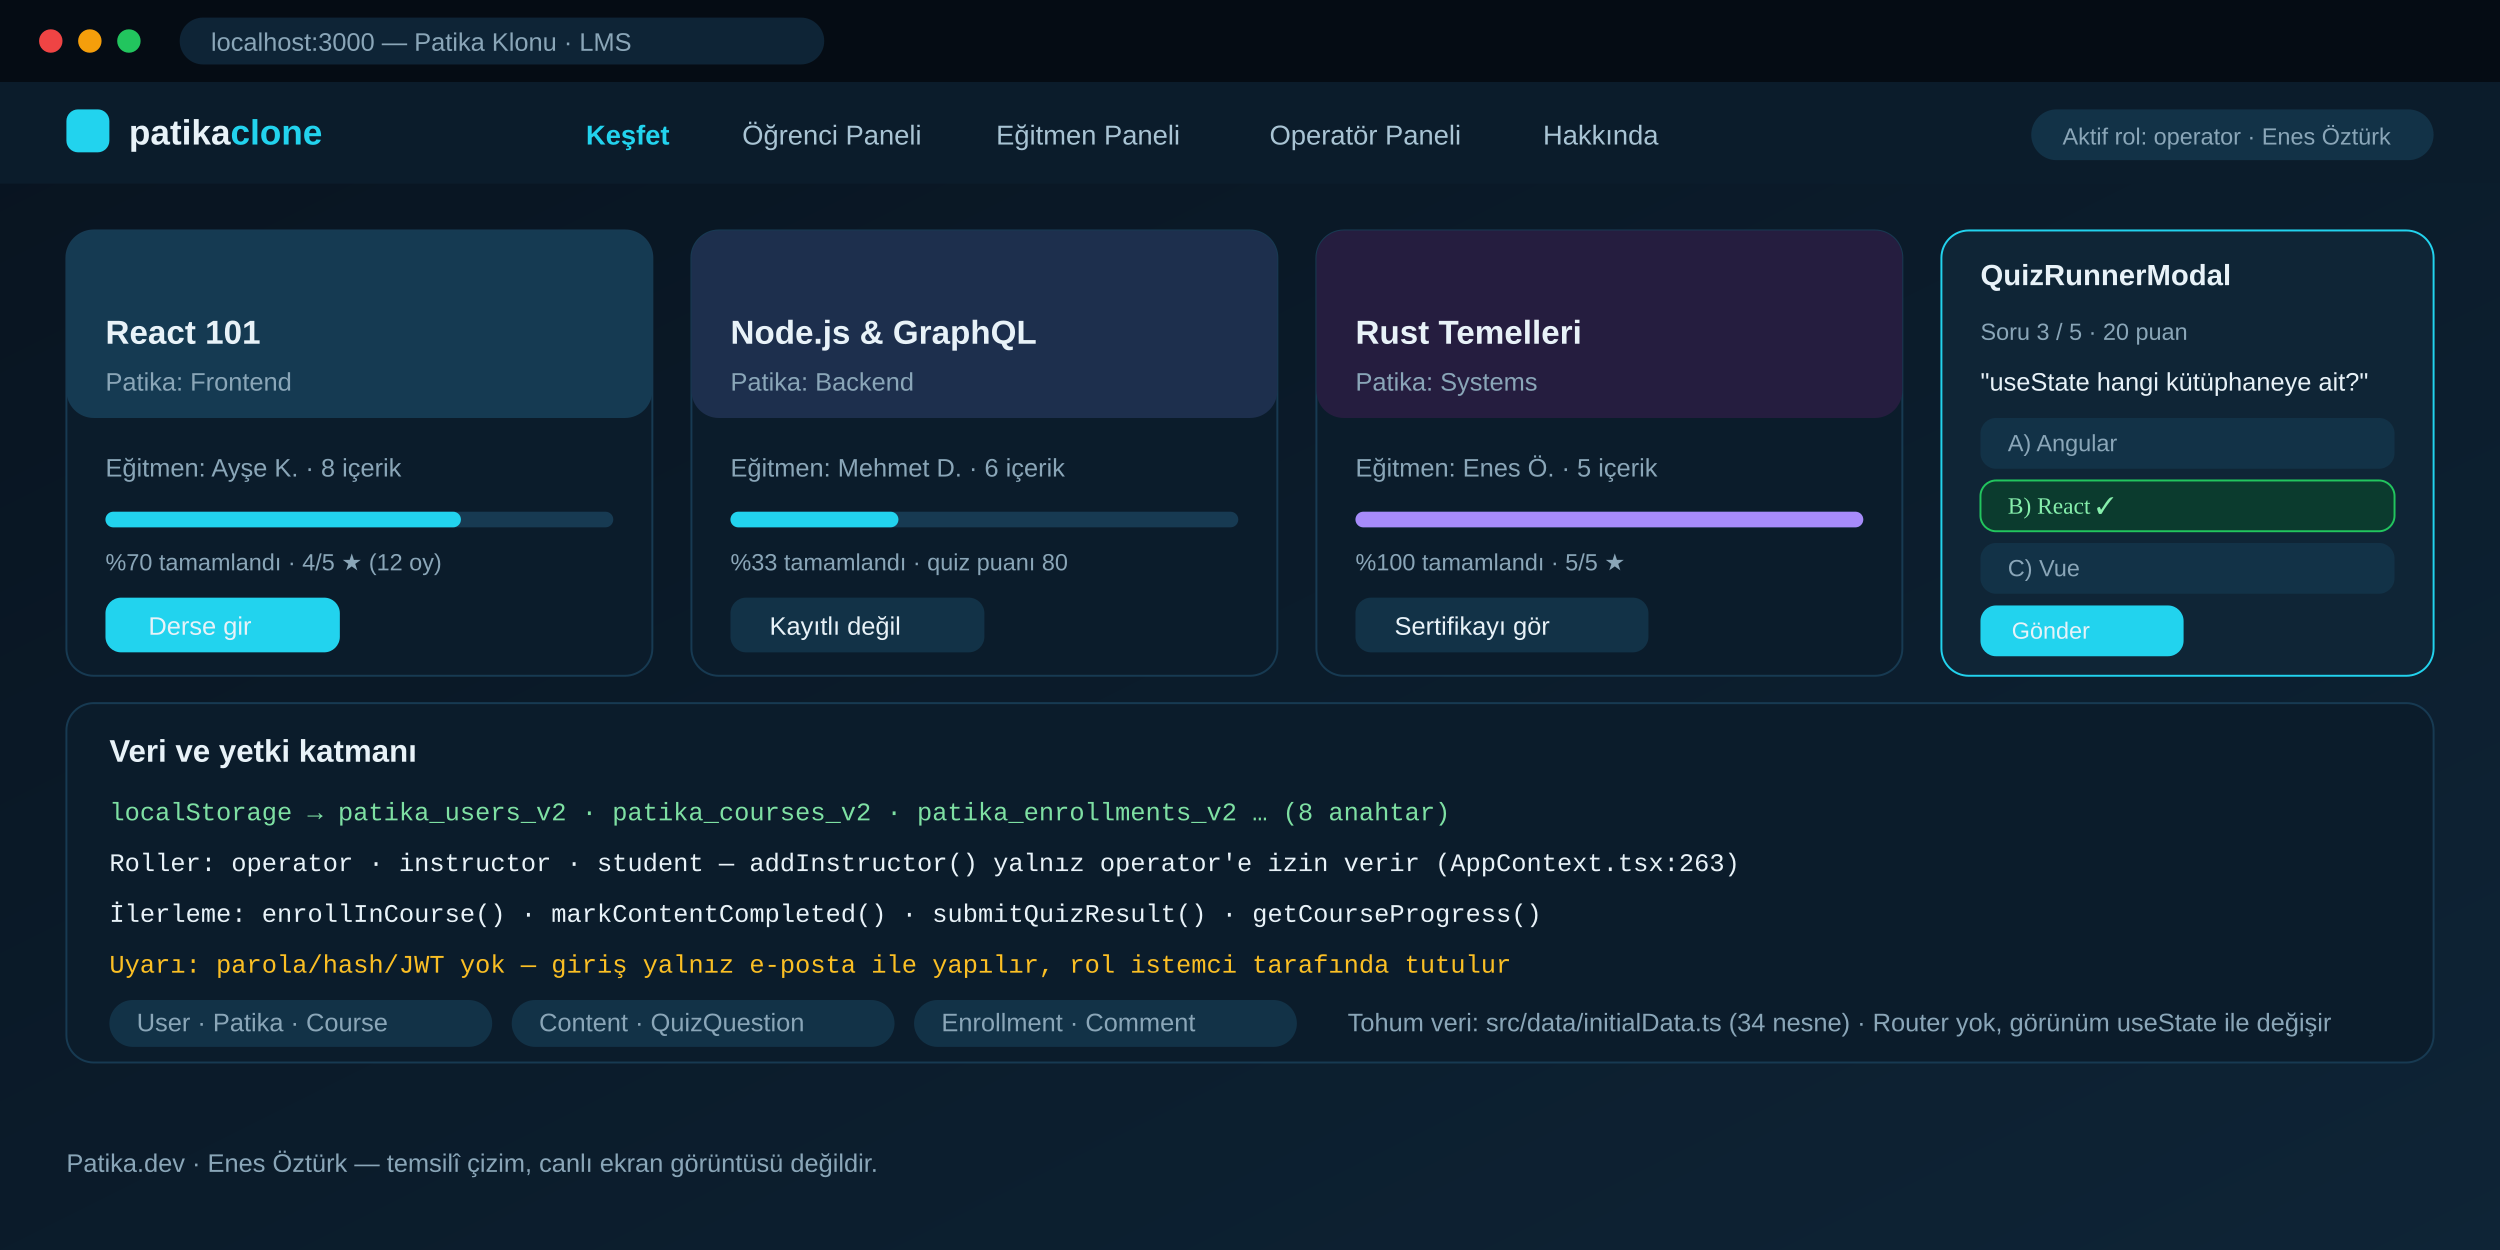
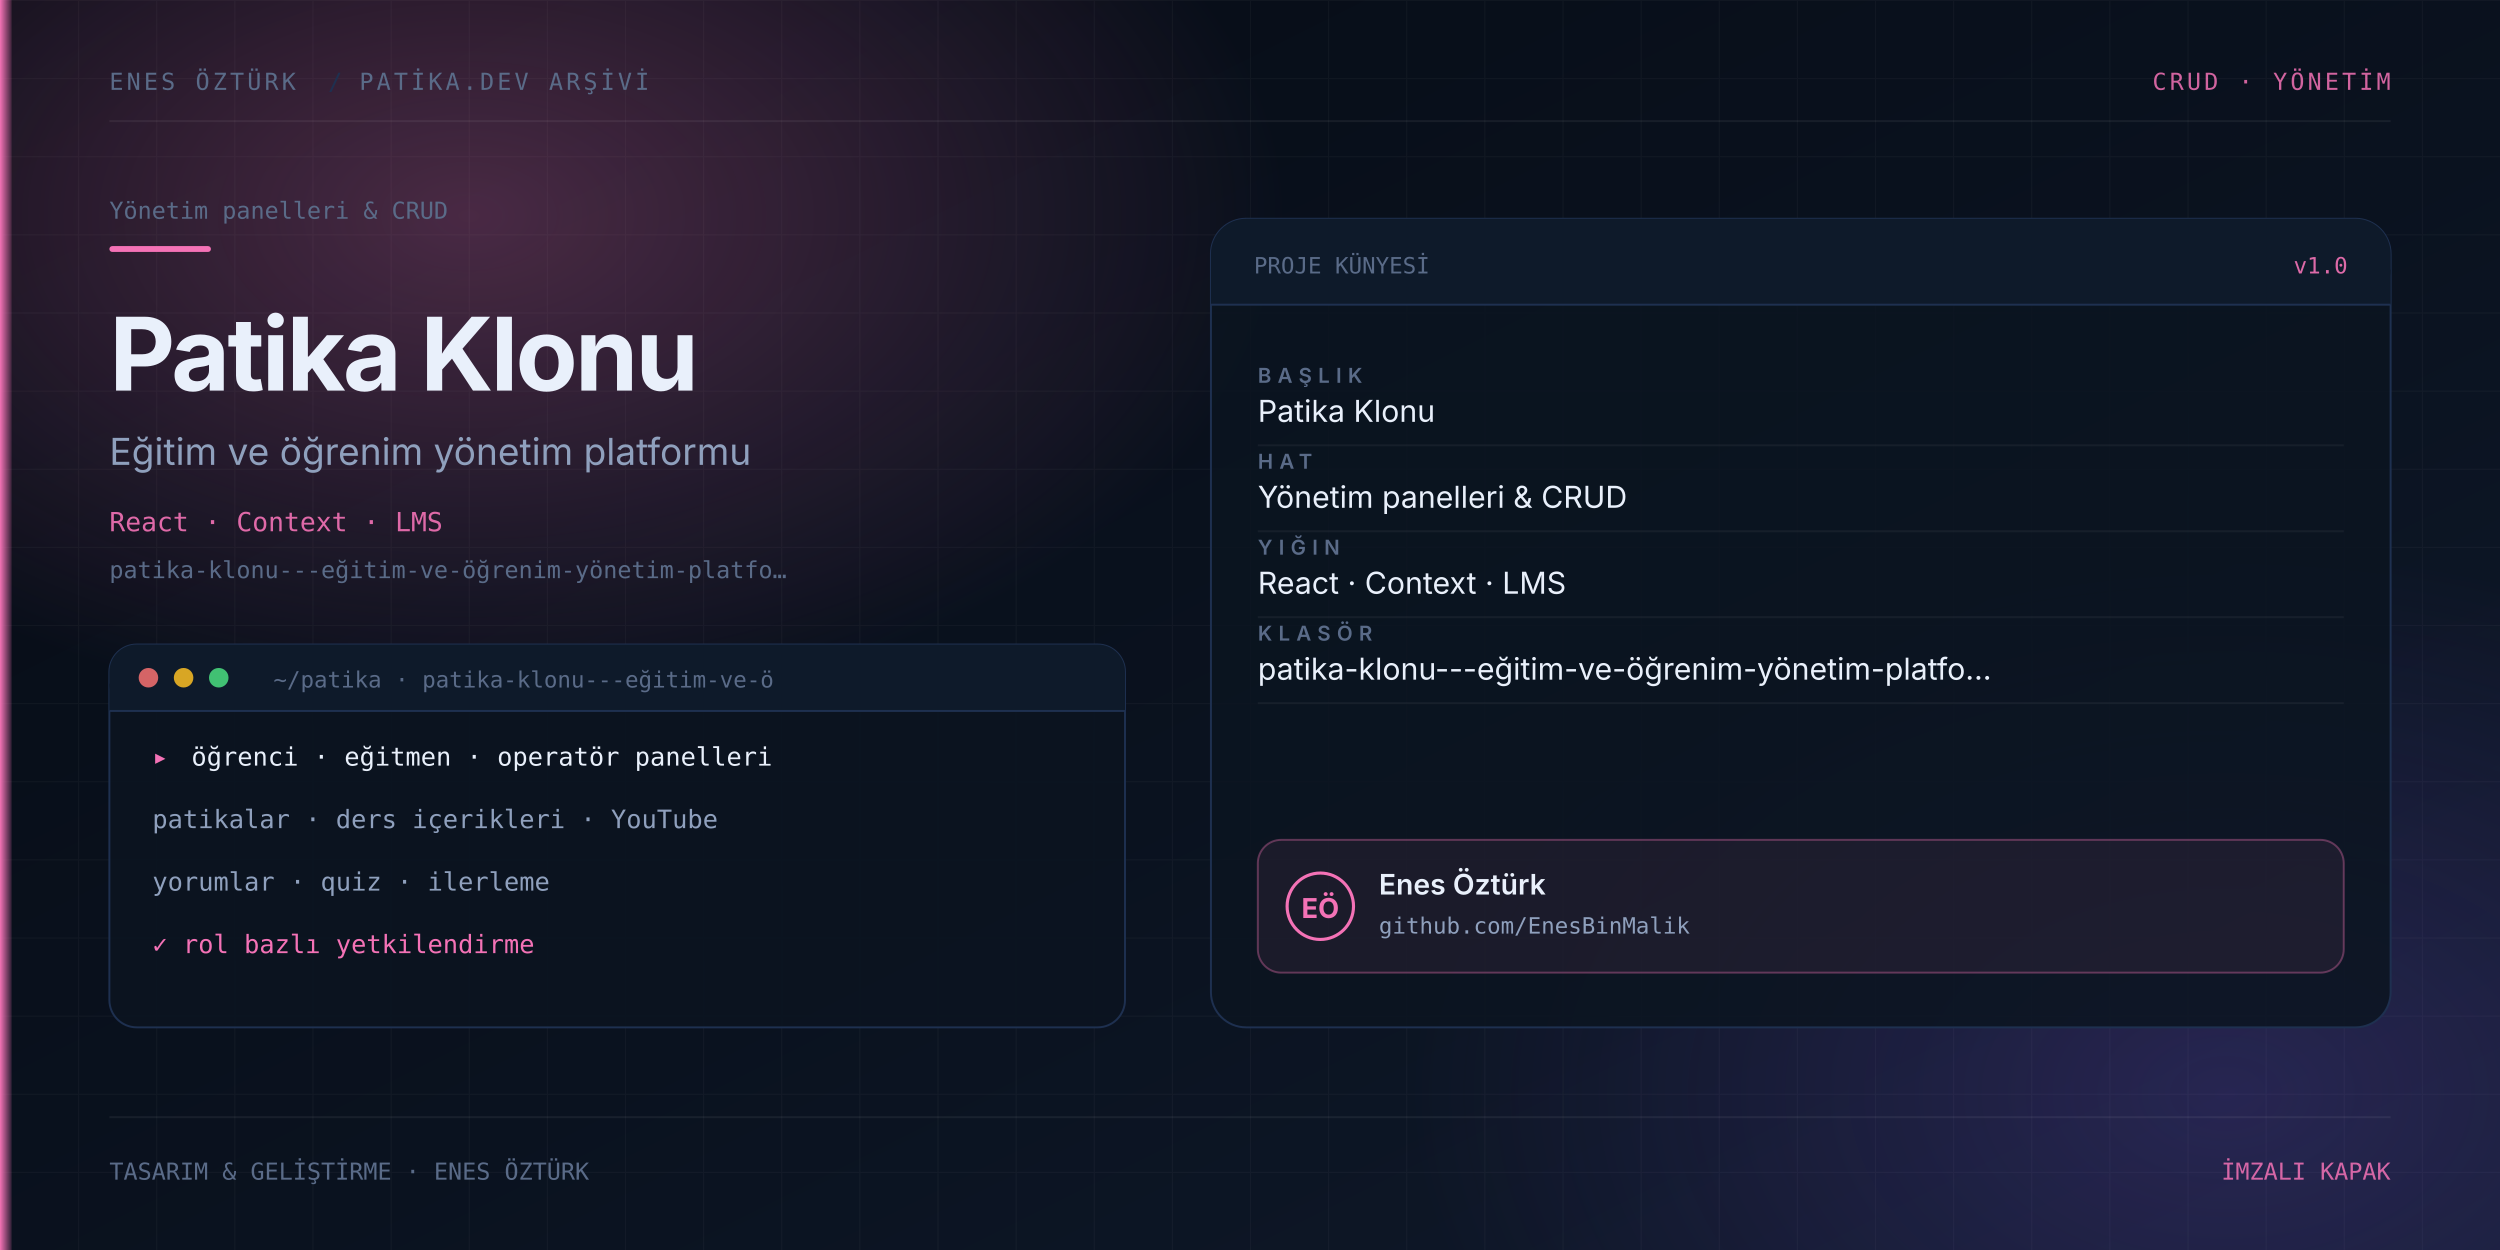
- <svg xmlns="http://www.w3.org/2000/svg" viewBox="0 0 1280 640" width="1280" height="640" role="img" aria-label="Patika klonu eğitim ve öğrenim yönetim platformu arayüz mockup'ı">
+ <svg xmlns="http://www.w3.org/2000/svg" viewBox="0 0 1280 640" width="1280" height="640" role="img" aria-label="Patika Klonu — Enes Öztürk imza kapağı">
  <defs>
-     <linearGradient id="bg5" x1="0" y1="0" x2="1" y2="1">
-       <stop offset="0%" stop-color="#08131f" />
-       <stop offset="100%" stop-color="#0e2436" />
+     <linearGradient id="bg" x1="0" y1="0" x2="1" y2="1">
+       <stop offset="0" stop-color="#060B14" />
+       <stop offset="55%" stop-color="#0A121F" />
+       <stop offset="100%" stop-color="#101A2C" />
    </linearGradient>
-     <style>
-       .lbl{font-family:'Segoe UI',Arial,sans-serif;fill:#e8f2f8}
-       .mut{font-family:'Segoe UI',Arial,sans-serif;fill:#8aa6b8}
-       .tab{font-family:'Segoe UI',Arial,sans-serif;font-size:14px;fill:#a9c4d4}
-       .tabOn{font-family:'Segoe UI',Arial,sans-serif;font-size:14px;fill:#22d3ee;font-weight:600}
-       .mono{font-family:Consolas,'Courier New',monospace}
-     </style>
+     <linearGradient id="acc" x1="0" y1="0" x2="1" y2="0">
+       <stop offset="0" stop-color="#F472B6" />
+       <stop offset="100%" stop-color="#F472B6" stop-opacity="0.15" />
+     </linearGradient>
+     <radialGradient id="glow1" cx="50%" cy="50%" r="50%">
+       <stop offset="0" stop-color="#F472B6" stop-opacity="0.28" />
+       <stop offset="100%" stop-color="#F472B6" stop-opacity="0" />
+     </radialGradient>
+     <radialGradient id="glow2" cx="50%" cy="50%" r="50%">
+       <stop offset="0" stop-color="#8B5CF6" stop-opacity="0.20" />
+       <stop offset="100%" stop-color="#8B5CF6" stop-opacity="0" />
+     </radialGradient>
+     <linearGradient id="fade" x1="0" y1="0" x2="0" y2="1">
+       <stop offset="0" stop-color="#FFFFFF" stop-opacity="0.10" />
+       <stop offset="100%" stop-color="#FFFFFF" stop-opacity="0.02" />
+     </linearGradient>
+     <pattern id="grid" width="40" height="40" patternUnits="userSpaceOnUse">
+       <path d="M40 0H0V40" fill="none" stroke="#FFFFFF" stroke-opacity="0.035" stroke-width="1" />
+     </pattern>
+     <pattern id="dots" width="24" height="24" patternUnits="userSpaceOnUse">
+       <circle cx="1.5" cy="1.5" r="1.5" fill="#F472B6" fill-opacity="0.12" />
+     </pattern>
+     <filter id="soft" x="-30%" y="-30%" width="160%" height="160%">
+       <feGaussianBlur stdDeviation="26" />
+     </filter>
+     <style>.t{font-family:'Segoe UI',Inter,system-ui,-apple-system,'Helvetica Neue',Arial,sans-serif;}.m{font-family:'JetBrains Mono','Cascadia Code',Consolas,'SF Mono',monospace;}.ttl{font-family:'Segoe UI',Inter,system-ui,-apple-system,'Helvetica Neue',Arial,sans-serif;font-weight:700;letter-spacing:-1.4px}.cap{font-family:'Segoe UI',Inter,system-ui,-apple-system,'Helvetica Neue',Arial,sans-serif;font-weight:600;letter-spacing:3.2px}</style>
  </defs>
-   <rect width="1280" height="640" fill="url(#bg5)" />
-   <rect x="0" y="0" width="1280" height="42" fill="#050c14" />
-   <circle cx="26" cy="21" r="6" fill="#ef4444" />
-   <circle cx="46" cy="21" r="6" fill="#f59e0b" />
-   <circle cx="66" cy="21" r="6" fill="#22c55e" />
-   <rect x="92" y="9" width="330" height="24" rx="12" fill="#0e2436" />
-   <text x="108" y="26" class="mut" font-size="13">localhost:3000 — Patika Klonu · LMS</text>
-   <rect x="0" y="42" width="1280" height="52" fill="#0b1c2b" />
-   <rect x="34" y="56" width="22" height="22" rx="6" fill="#22d3ee" />
-   <text x="66" y="74" class="lbl" font-size="18" font-weight="700">patika<tspan fill="#22d3ee">clone</tspan>
-   </text>
-   <text x="300" y="74" class="tabOn">Keşfet</text>
-   <text x="380" y="74" class="tab">Öğrenci Paneli</text>
-   <text x="510" y="74" class="tab">Eğitmen Paneli</text>
-   <text x="650" y="74" class="tab">Operatör Paneli</text>
-   <text x="790" y="74" class="tab">Hakkında</text>
-   <rect x="1040" y="56" width="206" height="26" rx="13" fill="#123247" />
-   <text x="1056" y="74" class="mut" font-size="12">Aktif rol: operator · Enes Öztürk</text>
-   <g>
-     <rect x="34" y="118" width="300" height="228" rx="14" fill="#0b1c2b" stroke="#173a52" />
-     <rect x="34" y="118" width="300" height="96" rx="14" fill="#153a52" />
-     <text x="54" y="176" class="lbl" font-size="17" font-weight="600">React 101</text>
-     <text x="54" y="200" class="mut" font-size="13">Patika: Frontend</text>
-     <text x="54" y="244" class="mut" font-size="13">Eğitmen: Ayşe K. · 8 içerik</text>
-     <rect x="54" y="262" width="260" height="8" rx="4" fill="#173a52" />
-     <rect x="54" y="262" width="182" height="8" rx="4" fill="#22d3ee" />
-     <text x="54" y="292" class="mut" font-size="12">%70 tamamlandı · 4/5 ★ (12 oy)</text>
-     <rect x="54" y="306" width="120" height="28" rx="8" fill="#22d3ee" />
-     <text x="76" y="325" fill="#04121b" font-size="13" class="lbl">Derse gir</text>
-     <rect x="354" y="118" width="300" height="228" rx="14" fill="#0b1c2b" stroke="#173a52" />
-     <rect x="354" y="118" width="300" height="96" rx="14" fill="#1d2f4d" />
-     <text x="374" y="176" class="lbl" font-size="17" font-weight="600">Node.js &amp; GraphQL</text>
-     <text x="374" y="200" class="mut" font-size="13">Patika: Backend</text>
-     <text x="374" y="244" class="mut" font-size="13">Eğitmen: Mehmet D. · 6 içerik</text>
-     <rect x="374" y="262" width="260" height="8" rx="4" fill="#173a52" />
-     <rect x="374" y="262" width="86" height="8" rx="4" fill="#22d3ee" />
-     <text x="374" y="292" class="mut" font-size="12">%33 tamamlandı · quiz puanı 80</text>
-     <rect x="374" y="306" width="130" height="28" rx="8" fill="#123247" />
-     <text x="394" y="325" class="lbl" font-size="13">Kayıtlı değil</text>
-     <rect x="674" y="118" width="300" height="228" rx="14" fill="#0b1c2b" stroke="#173a52" />
-     <rect x="674" y="118" width="300" height="96" rx="14" fill="#251d3f" />
-     <text x="694" y="176" class="lbl" font-size="17" font-weight="600">Rust Temelleri</text>
-     <text x="694" y="200" class="mut" font-size="13">Patika: Systems</text>
-     <text x="694" y="244" class="mut" font-size="13">Eğitmen: Enes Ö. · 5 içerik</text>
-     <rect x="694" y="262" width="260" height="8" rx="4" fill="#173a52" />
-     <rect x="694" y="262" width="260" height="8" rx="4" fill="#a78bfa" />
-     <text x="694" y="292" class="mut" font-size="12">%100 tamamlandı · 5/5 ★</text>
-     <rect x="694" y="306" width="150" height="28" rx="8" fill="#123247" />
-     <text x="714" y="325" class="lbl" font-size="13">Sertifikayı gör</text>
+   <rect width="1280" height="640" fill="url(#bg)" />
+   <rect width="1280" height="640" fill="url(#grid)" />
+   <ellipse cx="240" cy="110" rx="420" ry="260" fill="url(#glow1)" />
+   <ellipse cx="1140" cy="560" rx="420" ry="280" fill="url(#glow2)" />
+   <rect x="0" y="0" width="6" height="640" fill="url(#acc)" />
+   <g class="m" font-size="12" fill="#5A6B88" letter-spacing="1.6">
+     <text x="56" y="46">ENES ÖZTÜRK</text>
+     <text x="168" y="46" fill="#1E3050">/</text>
+     <text x="184" y="46">PATİKA.DEV ARŞİVİ</text>
+     <text x="1224" y="46" text-anchor="end" fill="#F472B6" fill-opacity="0.85">CRUD · YÖNETİM</text>
  </g>
-   <rect x="994" y="118" width="252" height="228" rx="14" fill="#0f2536" stroke="#22d3ee" />
-   <text x="1014" y="146" class="lbl" font-size="15" font-weight="600">QuizRunnerModal</text>
-   <text x="1014" y="174" class="mut" font-size="12">Soru 3 / 5 · 20 puan</text>
-   <text x="1014" y="200" class="lbl" font-size="13">"useState hangi kütüphaneye ait?"</text>
-   <g font-size="12">
-     <rect x="1014" y="214" width="212" height="26" rx="8" fill="#123247" />
-     <text x="1028" y="231" class="mut">A) Angular</text>
-     <rect x="1014" y="246" width="212" height="26" rx="8" fill="#0b3b2e" stroke="#22c55e" />
-     <text x="1028" y="263" fill="#86efac">B) React ✓</text>
-     <rect x="1014" y="278" width="212" height="26" rx="8" fill="#123247" />
-     <text x="1028" y="295" class="mut">C) Vue</text>
-     <rect x="1014" y="310" width="104" height="26" rx="8" fill="#22d3ee" />
-     <text x="1030" y="327" fill="#04121b" class="lbl">Gönder</text>
+   <line x1="56" y1="62" x2="1224" y2="62" stroke="#FFFFFF" stroke-opacity="0.06" />
+   <g class="m" font-size="12" fill="#5A6B88">
+     <text x="56" y="112">Yönetim panelleri &amp; CRUD</text>
  </g>
-   <rect x="34" y="360" width="1212" height="184" rx="14" fill="#0b1c2b" stroke="#173a52" />
-   <text x="56" y="390" class="lbl" font-size="16" font-weight="600">Veri ve yetki katmanı</text>
-   <g font-size="13" class="mono">
-     <text x="56" y="420" fill="#7ee0a3">localStorage → patika_users_v2 · patika_courses_v2 · patika_enrollments_v2 … (8 anahtar)</text>
-     <text x="56" y="446" fill="#e8f2f8">Roller: operator · instructor · student  —  addInstructor() yalnız operator'e izin verir (AppContext.tsx:263)</text>
-     <text x="56" y="472" fill="#e8f2f8">İlerleme: enrollInCourse() · markContentCompleted() · submitQuizResult() · getCourseProgress()</text>
-     <text x="56" y="498" fill="#fbbf24">Uyarı: parola/hash/JWT yok — giriş yalnız e-posta ile yapılır, rol istemci tarafında tutulur</text>
-   </g>
-   <g font-size="13" class="mut">
-     <rect x="56" y="512" width="196" height="24" rx="12" fill="#123247" />
-     <text x="70" y="528">User · Patika · Course</text>
-     <rect x="262" y="512" width="196" height="24" rx="12" fill="#123247" />
-     <text x="276" y="528">Content · QuizQuestion</text>
-     <rect x="468" y="512" width="196" height="24" rx="12" fill="#123247" />
-     <text x="482" y="528">Enrollment · Comment</text>
-     <text x="690" y="528">Tohum veri: src/data/initialData.ts (34 nesne) · Router yok, görünüm useState ile değişir</text>
-   </g>
-   <text x="34" y="600" class="mut" font-size="13">Patika.dev · Enes Öztürk — temsilî çizim, canlı ekran görüntüsü değildir.</text>
+   <rect x="56" y="126" width="52" height="3" rx="1.5" fill="#F472B6" />
+   <text x="56" y="200" class="ttl" font-size="52" fill="#E9F0FB">Patika Klonu</text>
+   <text x="56" y="238" class="t" font-size="19" fill="#8FA0BD">Eğitim ve öğrenim yönetim platformu</text>
+   <text x="56" y="272" class="m" font-size="13.5" fill="#F472B6" fill-opacity="0.9">React · Context · LMS</text>
+   <text x="56" y="296" class="m" font-size="12" fill="#5A6B88">patika-klonu---eğitim-ve-öğrenim-yönetim-platfo…</text>
+   <rect x="56" y="330" width="520" height="196" rx="14" fill="#0B1420" fill-opacity="0.92" stroke="#1E3050" />
+   <rect x="56" y="330" width="520" height="34" rx="14" fill="#0E1A2A" />
+   <rect x="56" y="350" width="520" height="14" fill="#0E1A2A" />
+   <line x1="56" y1="364" x2="576" y2="364" stroke="#1E3050" />
+   <circle cx="76" cy="347" r="5" fill="#F87171" fill-opacity="0.85" />
+   <circle cx="94" cy="347" r="5" fill="#FBBF24" fill-opacity="0.85" />
+   <circle cx="112" cy="347" r="5" fill="#4ADE80" fill-opacity="0.85" />
+   <text x="140" y="352" class="m" font-size="11.5" fill="#5A6B88">~/patika · patika-klonu---eğitim-ve-ö</text>
+   <text x="78" y="392" class="m" font-size="13.5" fill="#F472B6">▸</text>
+   <text x="98" y="392" class="m" font-size="13" fill="#E9F0FB">öğrenci  ·  eğitmen  ·  operatör panelleri</text>
+   <text x="78" y="424" class="m" font-size="13" fill="#8FA0BD">patikalar  ·  ders içerikleri  ·  YouTube</text>
+   <text x="78" y="456" class="m" font-size="13" fill="#8FA0BD">yorumlar  ·  quiz  ·  ilerleme</text>
+   <text x="78" y="488" class="m" font-size="13" fill="#F472B6">✓ rol bazlı yetkilendirme</text>
+   <rect x="620" y="112" width="604" height="414" rx="18" fill="#0B1420" fill-opacity="0.85" stroke="#1E3050" />
+   <rect x="620" y="112" width="604" height="44" rx="18" fill="#0E1A2A" />
+   <rect x="620" y="138" width="604" height="18" fill="#0E1A2A" />
+   <line x1="620" y1="156" x2="1224" y2="156" stroke="#1E3050" />
+   <text x="642" y="140" class="m" font-size="11.5" fill="#5A6B88">PROJE KÜNYESİ</text>
+   <text x="1202" y="140" class="m" font-size="11.5" fill="#F472B6" text-anchor="end" fill-opacity="0.9">v1.0</text>
+   <text x="644" y="196" class="cap" font-size="10.5" fill="#5A6B88">BAŞLIK</text>
+   <text x="644" y="216" class="t" font-size="15.5" fill="#E9F0FB">Patika Klonu</text>
+   <line x1="644" y1="228" x2="1200" y2="228" stroke="#FFFFFF" stroke-opacity="0.05" />
+   <text x="644" y="240" class="cap" font-size="10.5" fill="#5A6B88">HAT</text>
+   <text x="644" y="260" class="t" font-size="15.5" fill="#E9F0FB">Yönetim panelleri &amp; CRUD</text>
+   <line x1="644" y1="272" x2="1200" y2="272" stroke="#FFFFFF" stroke-opacity="0.05" />
+   <text x="644" y="284" class="cap" font-size="10.5" fill="#5A6B88">YIĞIN</text>
+   <text x="644" y="304" class="t" font-size="15.5" fill="#E9F0FB">React · Context · LMS</text>
+   <line x1="644" y1="316" x2="1200" y2="316" stroke="#FFFFFF" stroke-opacity="0.05" />
+   <text x="644" y="328" class="cap" font-size="10.5" fill="#5A6B88">KLASÖR</text>
+   <text x="644" y="348" class="t" font-size="15.5" fill="#E9F0FB">patika-klonu---eğitim-ve-öğrenim-yönetim-platfo…</text>
+   <line x1="644" y1="360" x2="1200" y2="360" stroke="#FFFFFF" stroke-opacity="0.05" />
+   <rect x="644" y="430" width="556" height="68" rx="12" fill="#F472B6" fill-opacity="0.07" stroke="#F472B6" stroke-opacity="0.35" />
+   <circle cx="676" cy="464" r="17" fill="none" stroke="#F472B6" stroke-width="1.6" />
+   <text x="676" y="470" class="t" font-size="14" font-weight="700" fill="#F472B6" text-anchor="middle">EÖ</text>
+   <text x="706" y="458" class="t" font-size="14.5" font-weight="600" fill="#E9F0FB">Enes Öztürk</text>
+   <text x="706" y="478" class="m" font-size="11.5" fill="#8FA0BD">github.com/EnesBinMalik</text>
+   <line x1="56" y1="572" x2="1224" y2="572" stroke="#FFFFFF" stroke-opacity="0.06" />
+   <text x="56" y="604" class="m" font-size="12" fill="#5A6B88">TASARIM &amp; GELİŞTİRME · ENES ÖZTÜRK</text>
+   <text x="1224" y="604" class="m" font-size="12" fill="#F472B6" text-anchor="end" fill-opacity="0.85">İMZALI KAPAK</text>
</svg>
